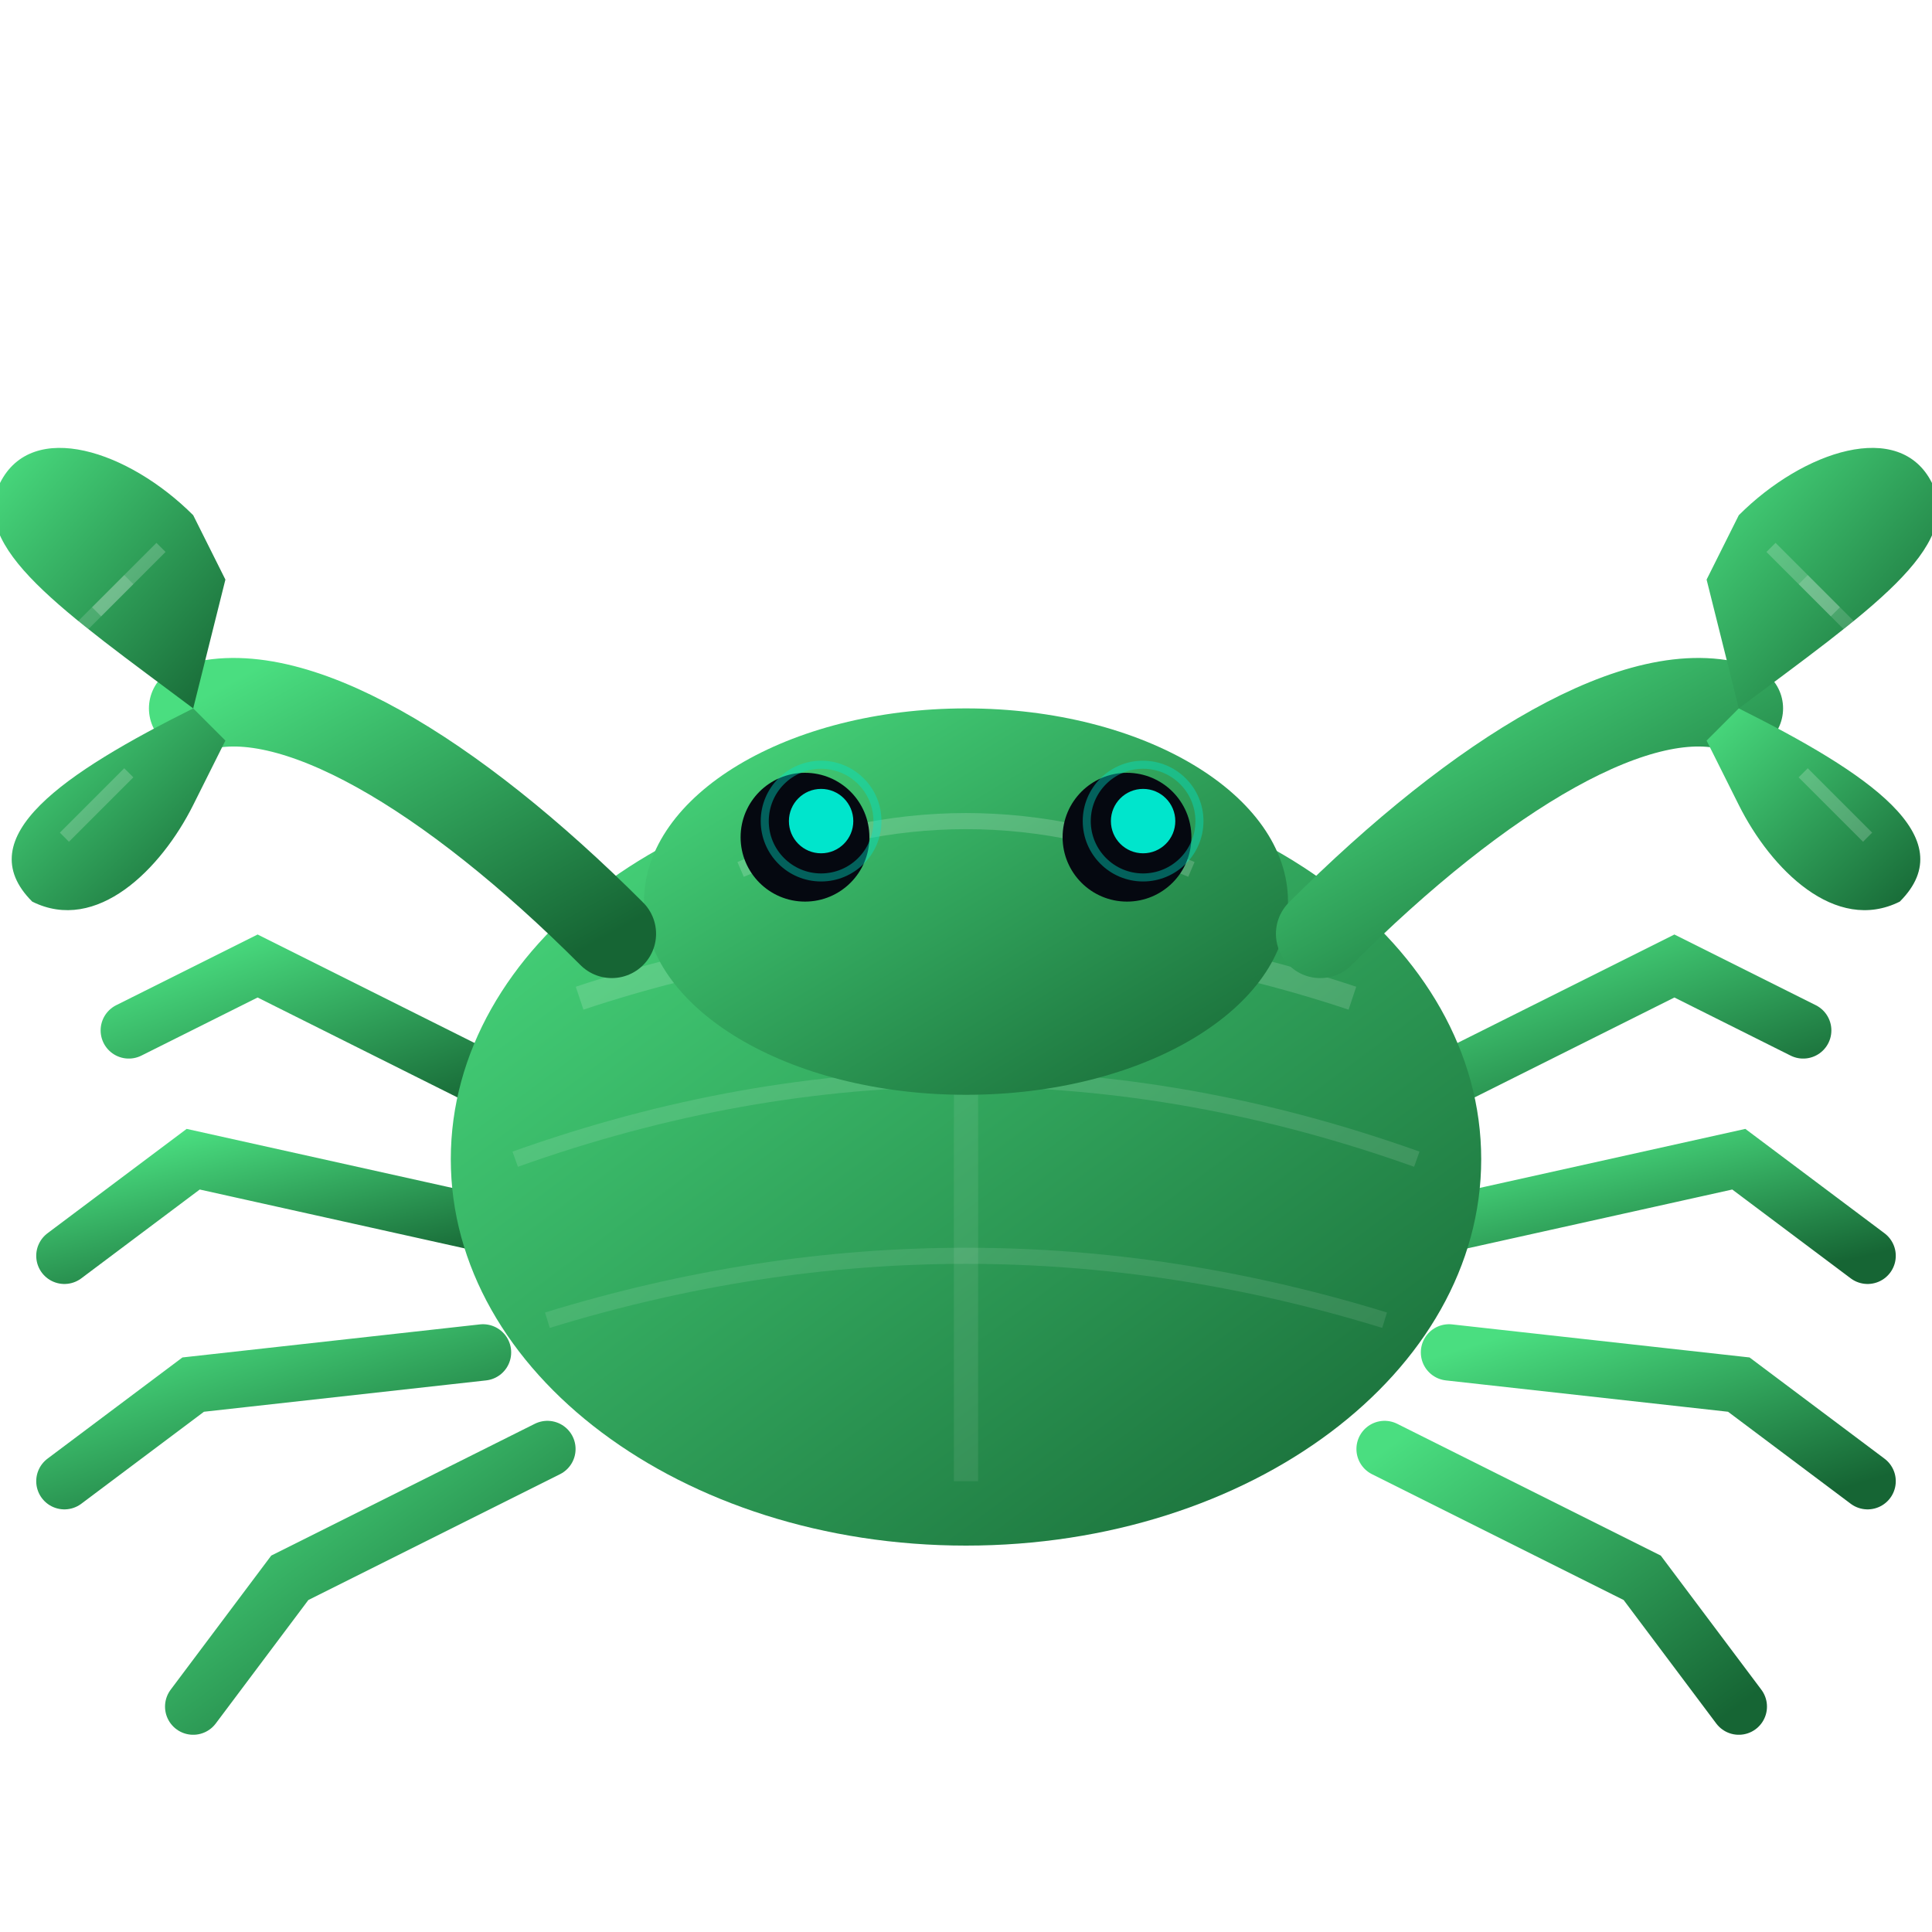
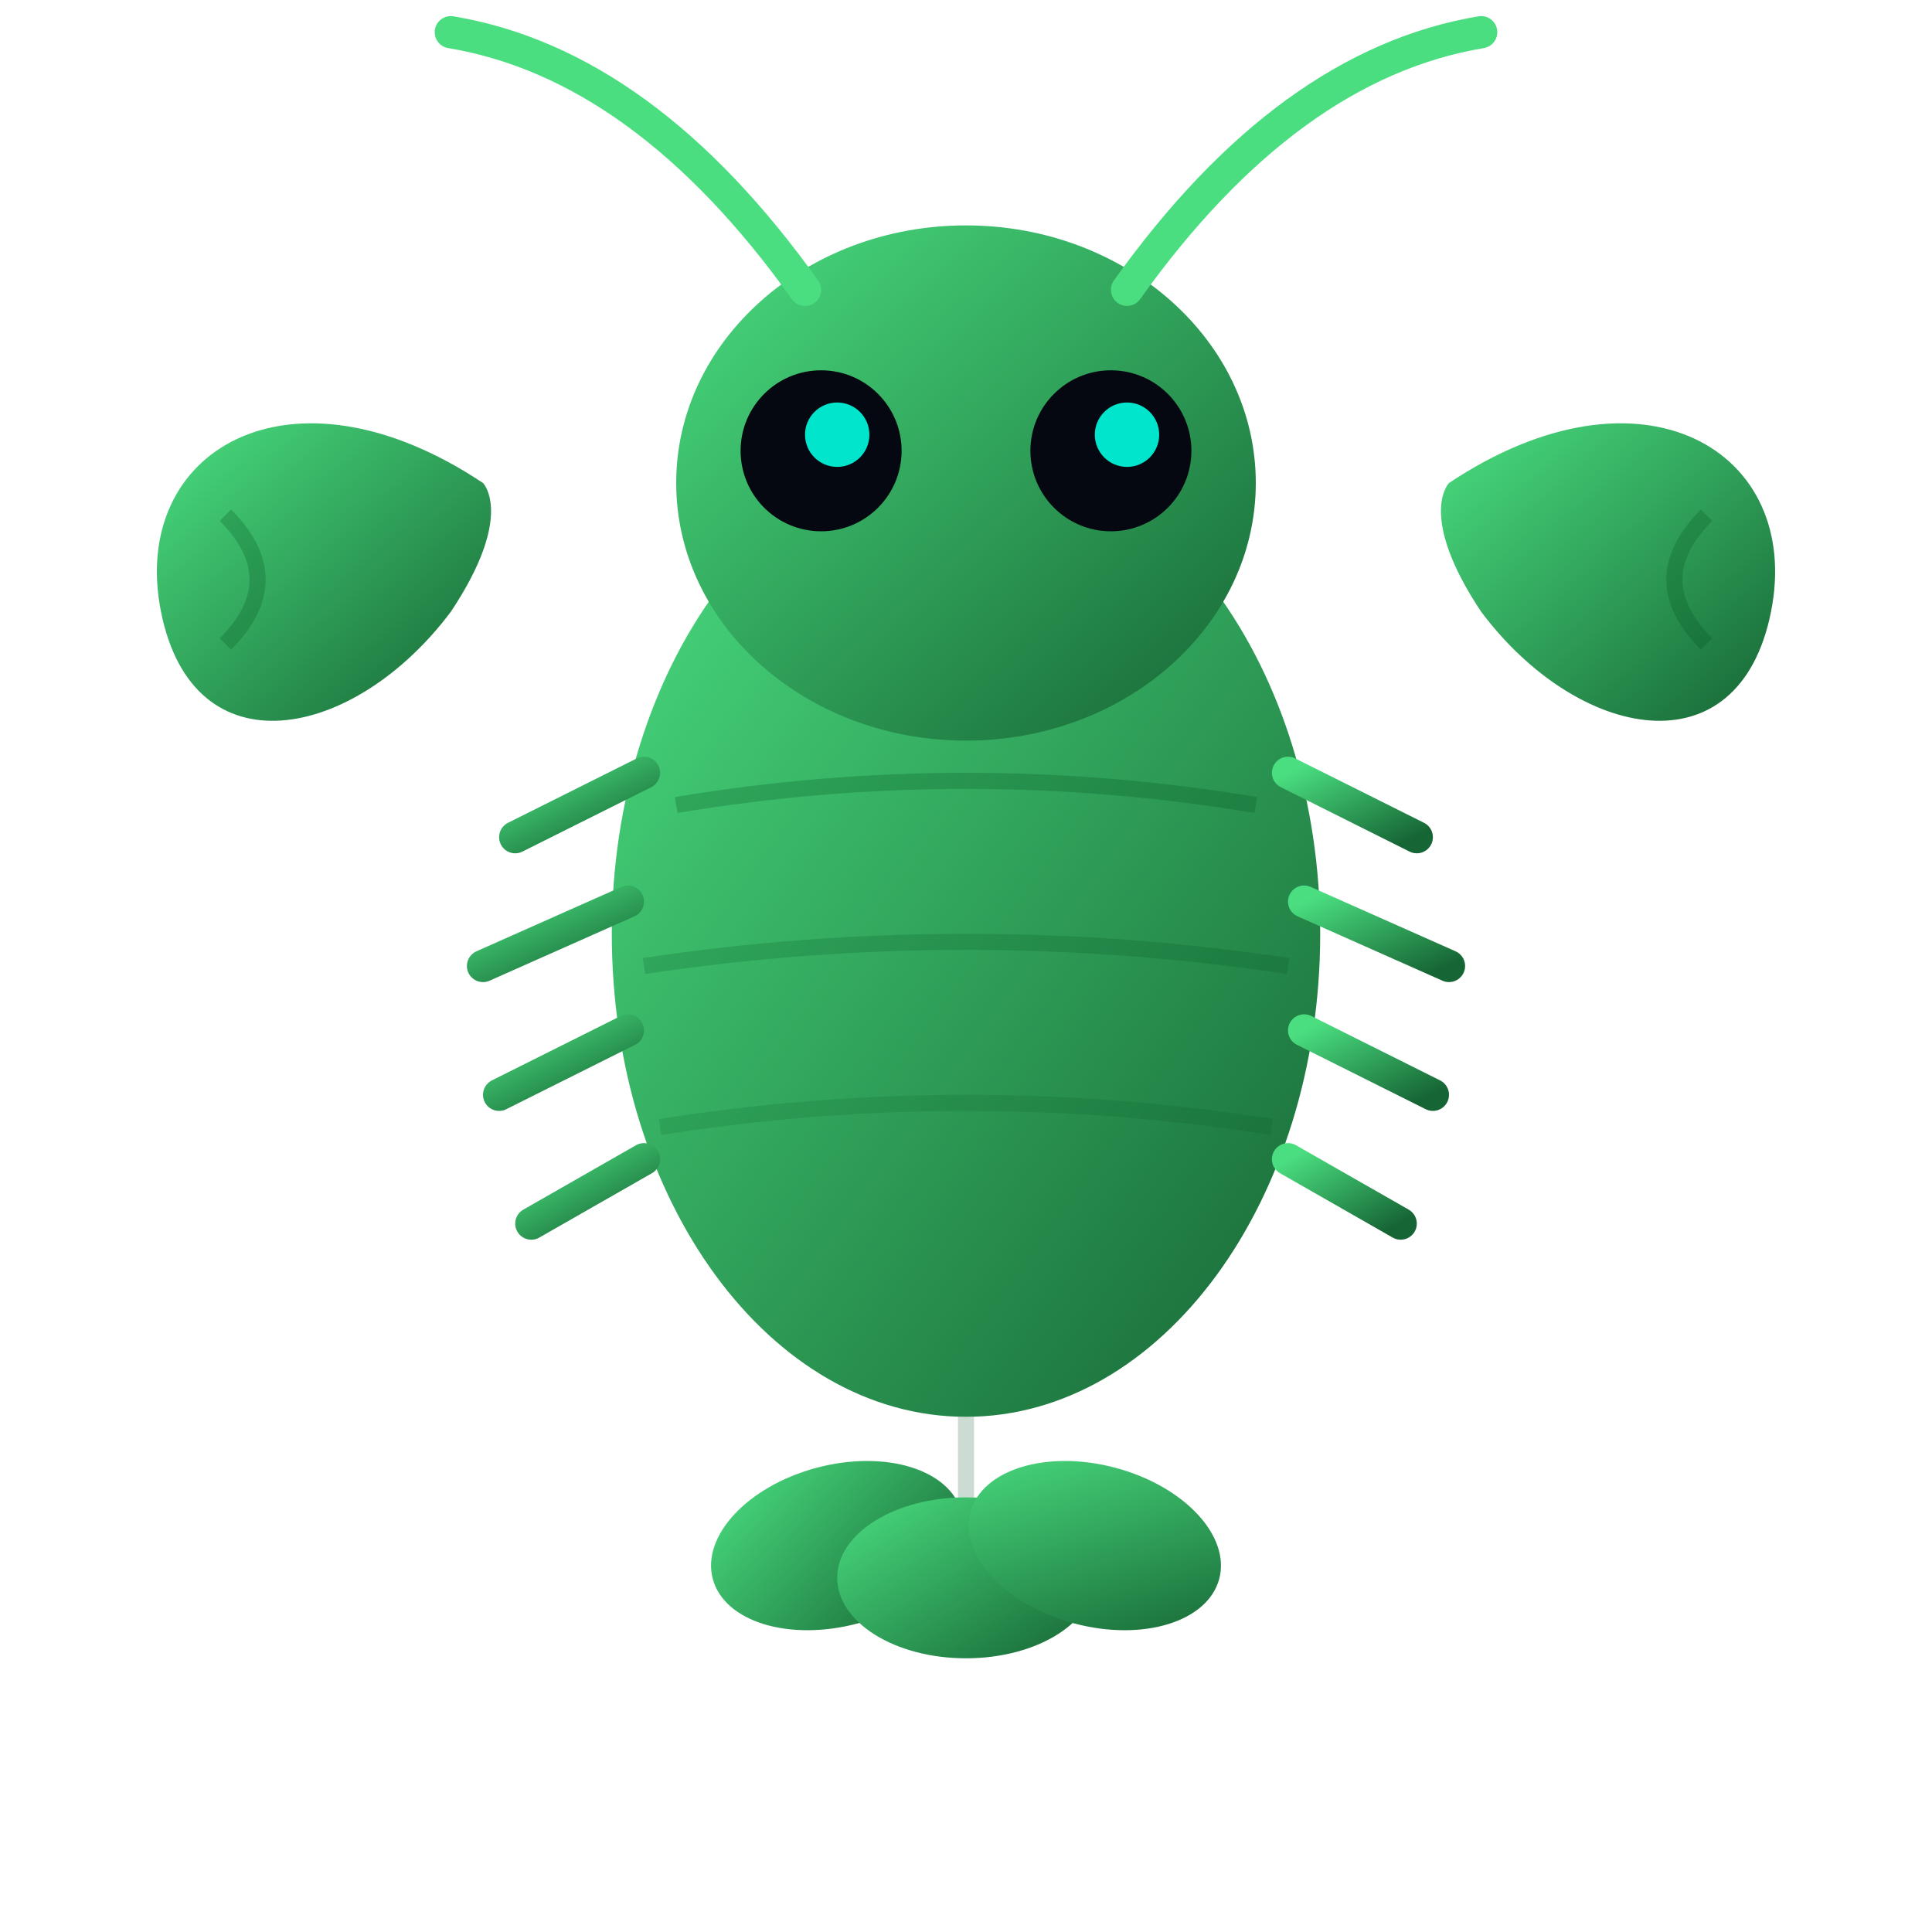
<svg xmlns="http://www.w3.org/2000/svg" viewBox="0 0 120 120" fill="none">
-   <path d="M32 68 L16 60 L8 64" stroke="url(#lg)" stroke-width="3.5" stroke-linecap="round" fill="none" />
-   <path d="M30 76 L12 72 L4 78" stroke="url(#lg)" stroke-width="3.5" stroke-linecap="round" fill="none" />
-   <path d="M30 84 L12 86 L4 92" stroke="url(#lg)" stroke-width="3.5" stroke-linecap="round" fill="none" />
-   <path d="M34 90 L18 98 L12 106" stroke="url(#lg)" stroke-width="3.5" stroke-linecap="round" fill="none" />
-   <path d="M88 68 L104 60 L112 64" stroke="url(#lg)" stroke-width="3.5" stroke-linecap="round" fill="none" />
-   <path d="M90 76 L108 72 L116 78" stroke="url(#lg)" stroke-width="3.5" stroke-linecap="round" fill="none" />
-   <path d="M90 84 L108 86 L116 92" stroke="url(#lg)" stroke-width="3.5" stroke-linecap="round" fill="none" />
-   <path d="M86 90 L102 98 L108 106" stroke="url(#lg)" stroke-width="3.5" stroke-linecap="round" fill="none" />
-   <ellipse cx="60" cy="72" rx="32" ry="24" fill="url(#lg)" />
-   <path d="M36 62 Q60 54 84 62" stroke="rgba(255,255,255,0.15)" stroke-width="1.5" fill="none" />
-   <path d="M32 72 Q60 62 88 72" stroke="rgba(255,255,255,0.12)" stroke-width="1" fill="none" />
-   <path d="M34 82 Q60 74 86 82" stroke="rgba(255,255,255,0.10)" stroke-width="1" fill="none" />
-   <line x1="60" y1="50" x2="60" y2="92" stroke="rgba(255,255,255,0.08)" stroke-width="1.5" />
-   <ellipse cx="60" cy="56" rx="20" ry="12" fill="url(#lg)" />
-   <path d="M46 54 Q60 48 74 54" stroke="rgba(255,255,255,0.18)" stroke-width="1" fill="none" />
-   <path d="M38 58 C28 48 18 42 12 44" stroke="url(#lg)" stroke-width="5.5" stroke-linecap="round" fill="none" />
-   <path d="M12 44 C4 38 -2 34 0 30 C2 26 8 28 12 32 L14 36" fill="url(#lg)" />
-   <path d="M12 44 C4 48 -2 52 2 56 C6 58 10 54 12 50 L14 46" fill="url(#lg)" />
-   <path d="M10 34 L6 38" stroke="rgba(255,255,255,0.2)" stroke-width="0.8" fill="none" />
-   <path d="M8 36 L4 40" stroke="rgba(255,255,255,0.15)" stroke-width="0.8" fill="none" />
-   <path d="M8 48 L4 52" stroke="rgba(255,255,255,0.2)" stroke-width="0.8" fill="none" />
-   <path d="M82 58 C92 48 102 42 108 44" stroke="url(#lg)" stroke-width="5.5" stroke-linecap="round" fill="none" />
-   <path d="M108 44 C116 38 122 34 120 30 C118 26 112 28 108 32 L106 36" fill="url(#lg)" />
-   <path d="M108 44 C116 48 122 52 118 56 C114 58 110 54 108 50 L106 46" fill="url(#lg)" />
-   <path d="M110 34 L114 38" stroke="rgba(255,255,255,0.2)" stroke-width="0.8" fill="none" />
-   <path d="M112 36 L116 40" stroke="rgba(255,255,255,0.15)" stroke-width="0.8" fill="none" />
-   <path d="M112 48 L116 52" stroke="rgba(255,255,255,0.2)" stroke-width="0.8" fill="none" />
-   <circle cx="50" cy="52" r="4" fill="#050810" />
-   <circle cx="70" cy="52" r="4" fill="#050810" />
-   <circle cx="51" cy="51" r="2" fill="#00e5cc" />
-   <circle cx="71" cy="51" r="2" fill="#00e5cc" />
-   <circle cx="51" cy="51" r="3.5" fill="none" stroke="#00e5cc" stroke-width="0.5" opacity="0.4" />
-   <circle cx="71" cy="51" r="3.5" fill="none" stroke="#00e5cc" stroke-width="0.5" opacity="0.4" />
+   <ellipse cx="60" cy="58" rx="22" ry="30" fill="url(#logo-grad)" />
+   <ellipse cx="60" cy="30" rx="18" ry="16" fill="url(#logo-grad)" />
+   <path d="M42 50 Q60 47 78 50" stroke="rgba(0,80,30,0.25)" stroke-width="1" fill="none" />
+   <path d="M40 60 Q60 57 80 60" stroke="rgba(0,80,30,0.20)" stroke-width="1" fill="none" />
+   <path d="M41 70 Q60 67 79 70" stroke="rgba(0,80,30,0.15)" stroke-width="1" fill="none" />
+   <ellipse cx="52" cy="96" rx="8" ry="5" fill="url(#logo-grad)" transform="rotate(-15 52 96)" />
+   <ellipse cx="60" cy="98" rx="8" ry="5" fill="url(#logo-grad)" />
+   <ellipse cx="68" cy="96" rx="8" ry="5" fill="url(#logo-grad)" transform="rotate(15 68 96)" />
+   <path d="M60 88 L60 93" stroke="rgba(0,80,30,0.20)" stroke-width="1" />
+   <path d="M30 30 C18 22 8 28 10 38 C12 48 22 46 28 38 C32 32 30 30 30 30Z" fill="url(#logo-grad)" />
+   <path d="M14 32 Q18 36 14 40" stroke="rgba(0,80,30,0.25)" stroke-width="1" fill="none" />
+   <path d="M90 30 C102 22 112 28 110 38 C108 48 98 46 92 38 C88 32 90 30 90 30Z" fill="url(#logo-grad)" />
+   <path d="M106 32 Q102 36 106 40" stroke="rgba(0,80,30,0.25)" stroke-width="1" fill="none" />
+   <path d="M50 18 Q40 4 28 2" stroke="#4ade80" stroke-width="2" stroke-linecap="round" />
+   <path d="M70 18 Q80 4 92 2" stroke="#4ade80" stroke-width="2" stroke-linecap="round" />
+   <line x1="40" y1="48" x2="32" y2="52" stroke="url(#logo-grad)" stroke-width="2" stroke-linecap="round" />
+   <line x1="80" y1="48" x2="88" y2="52" stroke="url(#logo-grad)" stroke-width="2" stroke-linecap="round" />
+   <line x1="39" y1="56" x2="30" y2="60" stroke="url(#logo-grad)" stroke-width="2" stroke-linecap="round" />
+   <line x1="81" y1="56" x2="90" y2="60" stroke="url(#logo-grad)" stroke-width="2" stroke-linecap="round" />
+   <line x1="39" y1="64" x2="31" y2="68" stroke="url(#logo-grad)" stroke-width="2" stroke-linecap="round" />
+   <line x1="81" y1="64" x2="89" y2="68" stroke="url(#logo-grad)" stroke-width="2" stroke-linecap="round" />
+   <line x1="40" y1="72" x2="33" y2="76" stroke="url(#logo-grad)" stroke-width="2" stroke-linecap="round" />
+   <line x1="80" y1="72" x2="87" y2="76" stroke="url(#logo-grad)" stroke-width="2" stroke-linecap="round" />
+   <circle cx="51" cy="28" r="5" fill="#050810" />
+   <circle cx="69" cy="28" r="5" fill="#050810" />
+   <circle cx="52" cy="27" r="2" fill="#00e5cc" />
+   <circle cx="70" cy="27" r="2" fill="#00e5cc" />
  <defs>
-     <linearGradient id="lg" x1="0%" y1="0%" x2="100%" y2="100%">
+     <linearGradient id="logo-grad" x1="0%" y1="0%" x2="100%" y2="100%">
      <stop offset="0%" stop-color="#4ade80" />
      <stop offset="100%" stop-color="#166534" />
    </linearGradient>
  </defs>
</svg>
